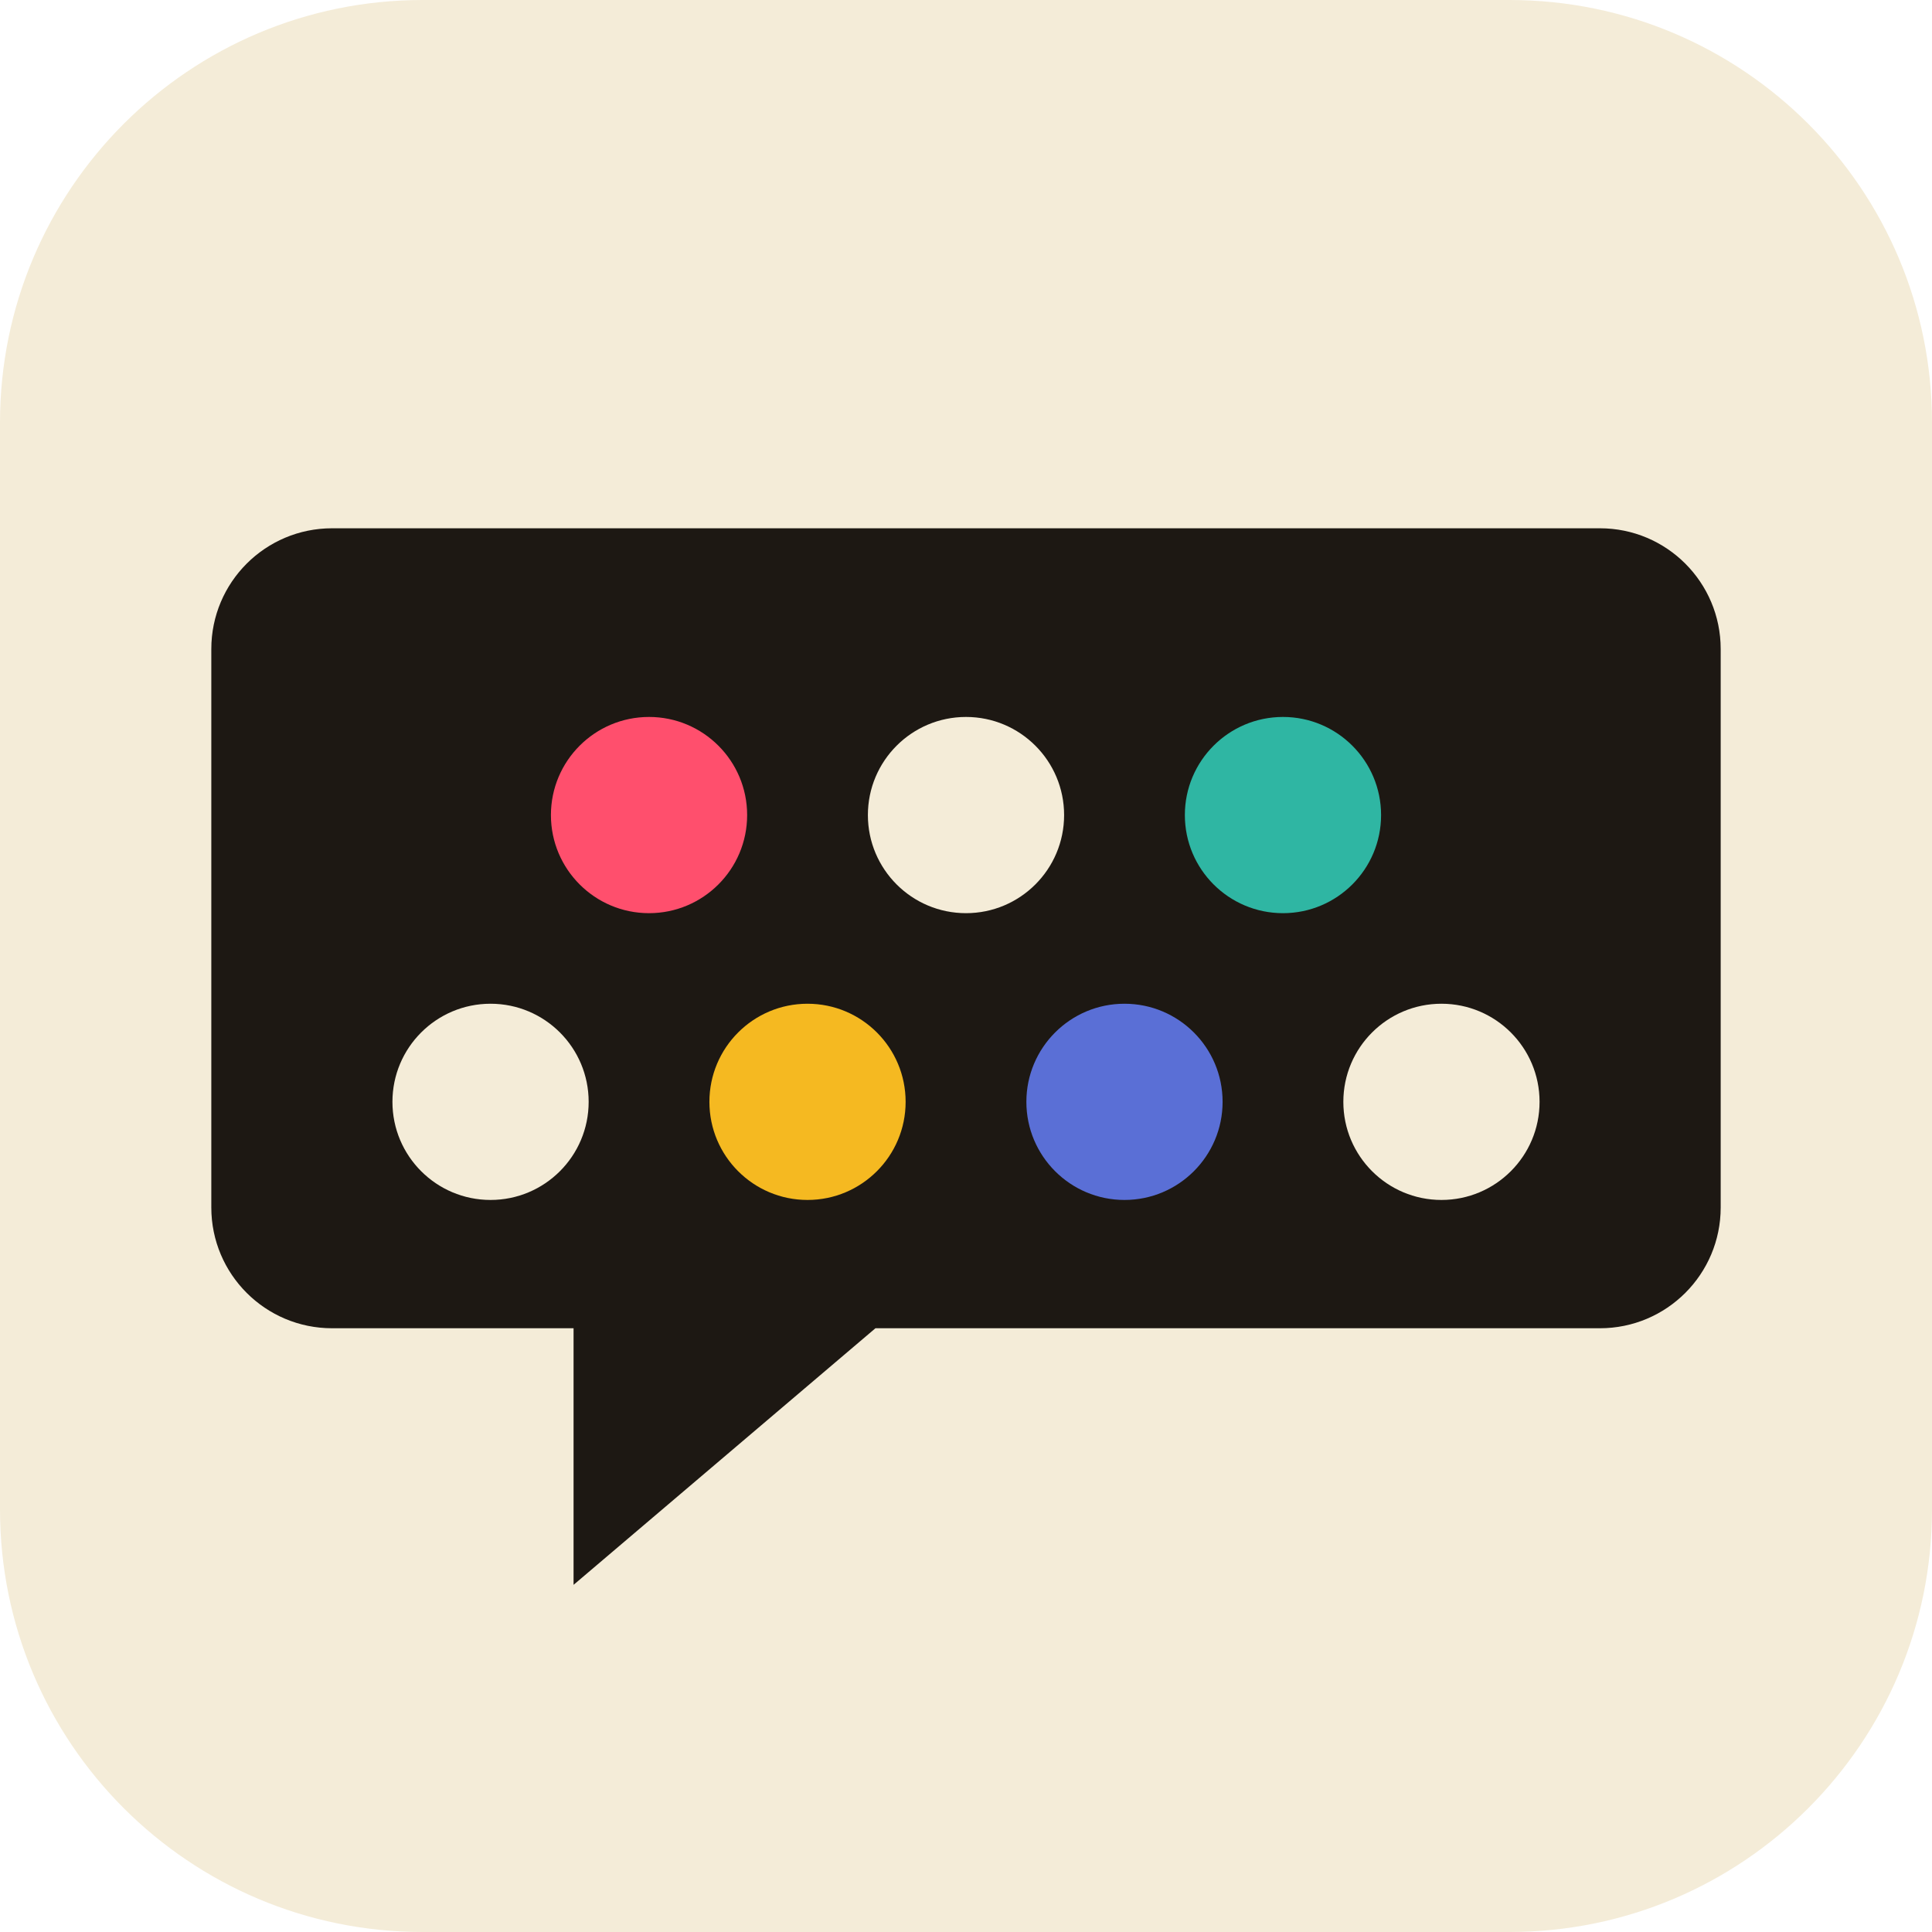
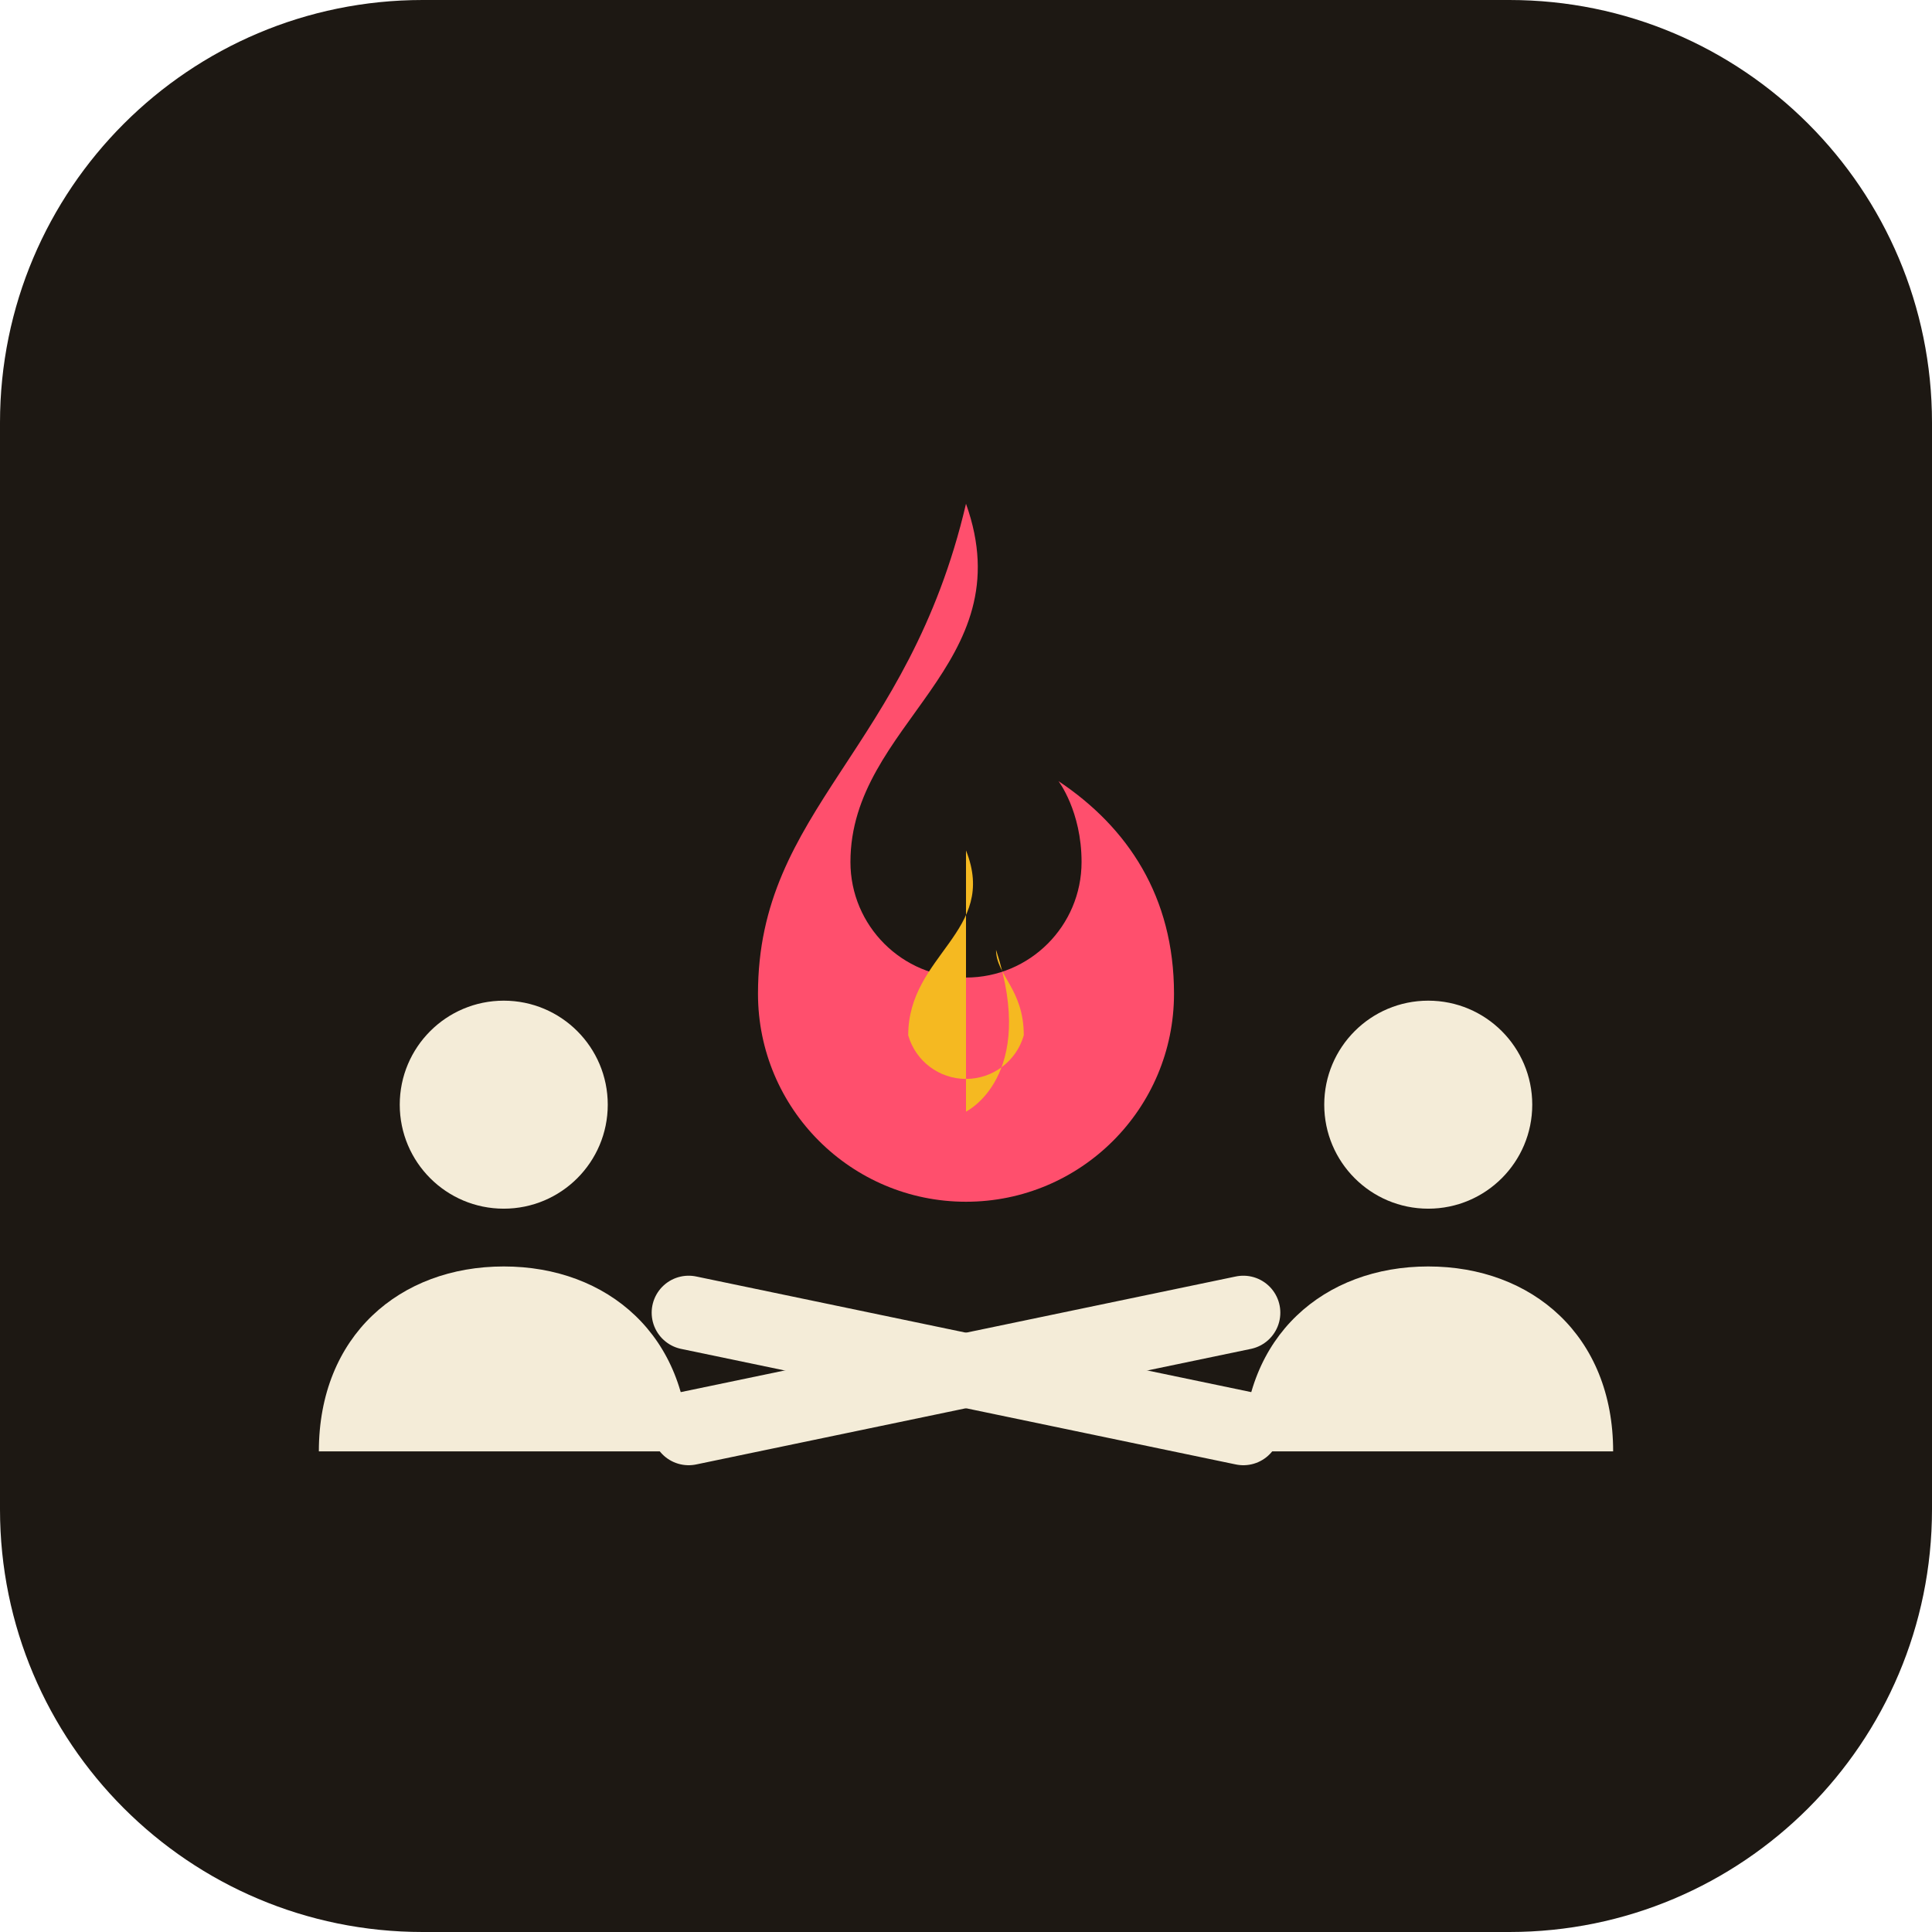
- <svg xmlns="http://www.w3.org/2000/svg" width="256" height="256" viewBox="0 0 256 256" fill="none" role="img" aria-label="Folklore">
-   <rect width="256" height="256" rx="56" fill="#f4ecd8" />
-   <path d="M44 70 h168 a16 16 0 0 1 16 16 v74 a16 16 0 0 1 -16 16 h-96 l-40 34 v-34 h-32 a16 16 0 0 1 -16 -16 v-74 a16 16 0 0 1 16 -16 z" fill="#1d1813" />
-   <g>
-     <circle cx="86" cy="108" r="13" fill="#ff4f6d" />
-     <circle cx="128" cy="108" r="13" fill="#f4ecd8" />
-     <circle cx="170" cy="108" r="13" fill="#2fb6a3" />
-     <circle cx="107" cy="146" r="13" fill="#f5b921" />
-     <circle cx="149" cy="146" r="13" fill="#5a6fd6" />
-     <circle cx="65" cy="146" r="13" fill="#f4ecd8" />
-     <circle cx="191" cy="146" r="13" fill="#f4ecd8" />
+ <svg xmlns="http://www.w3.org/2000/svg" width="256" height="256" viewBox="0 0 256 256" fill="none" role="img" aria-label="Folklore — gathered hearth">
+   <rect width="256" height="256" rx="56" fill="#1d1813" />
+   <g transform="translate(30,30) scale(3.0625)">
+     <path d="M32 12c2.5 7-5 9.5-5 15.5a5 5 0 0 0 10 0c0-2.2-1-3.5-1-3.5 3 2 5 5 5 9.2a9 9 0 1 1-18 0c0-8 6.5-10.5 9-21.2z" fill="#ff4f6d" />
+     <path d="M32 27c1.4 3.5-2.5 4.5-2.5 8a2.6 2.6 0 0 0 5 0c0-2-1.2-2.6-1.2-3.7 1.8 5.5-1.3 7-1.3 7" fill="#f5b921" />
+     <g stroke="#f4ecd8" stroke-width="3.2" stroke-linecap="round">
+       <path d="M20 52 L44 47" />
+       <path d="M20 47 L44 52" />
+     </g>
+     <g fill="#f4ecd8">
+       <circle cx="12" cy="38" r="4.5" />
+       <path d="M4 53c0-5 3.5-8 8-8s8 3 8 8z" />
+     </g>
+     <g fill="#f4ecd8">
+       <circle cx="52" cy="38" r="4.5" />
+       <path d="M44 53c0-5 3.5-8 8-8s8 3 8 8z" />
+     </g>
  </g>
</svg>
